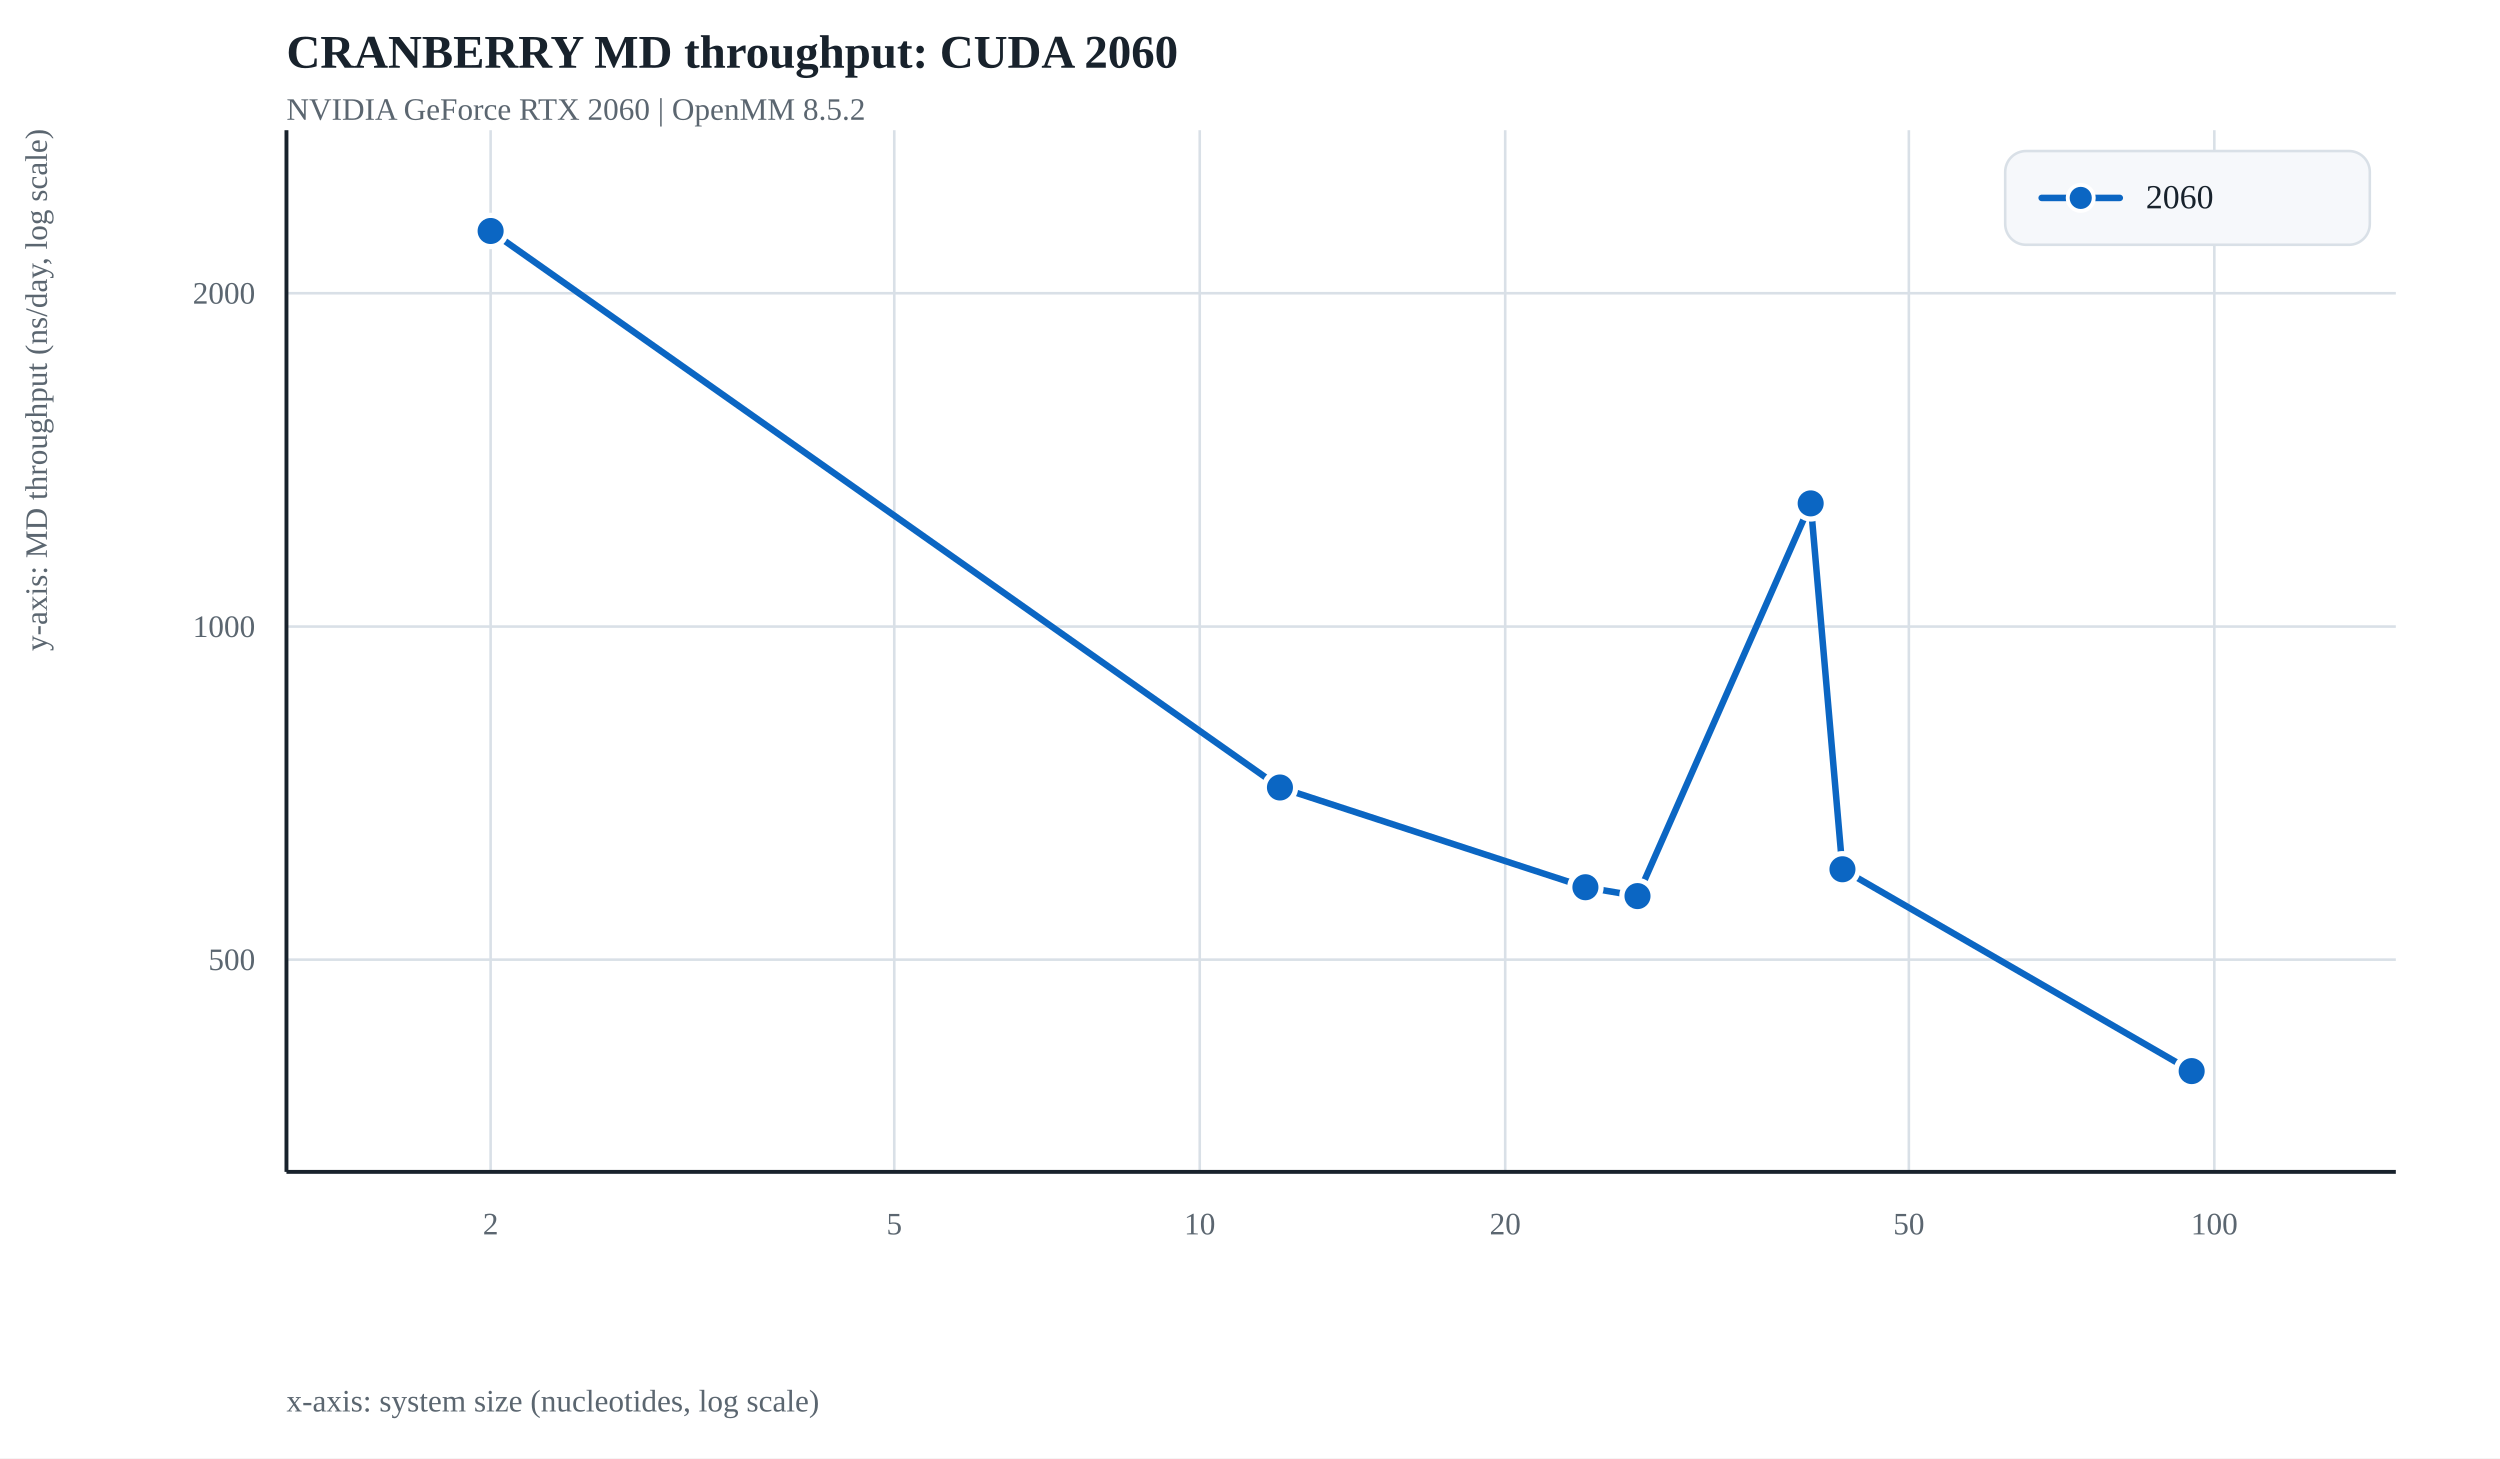
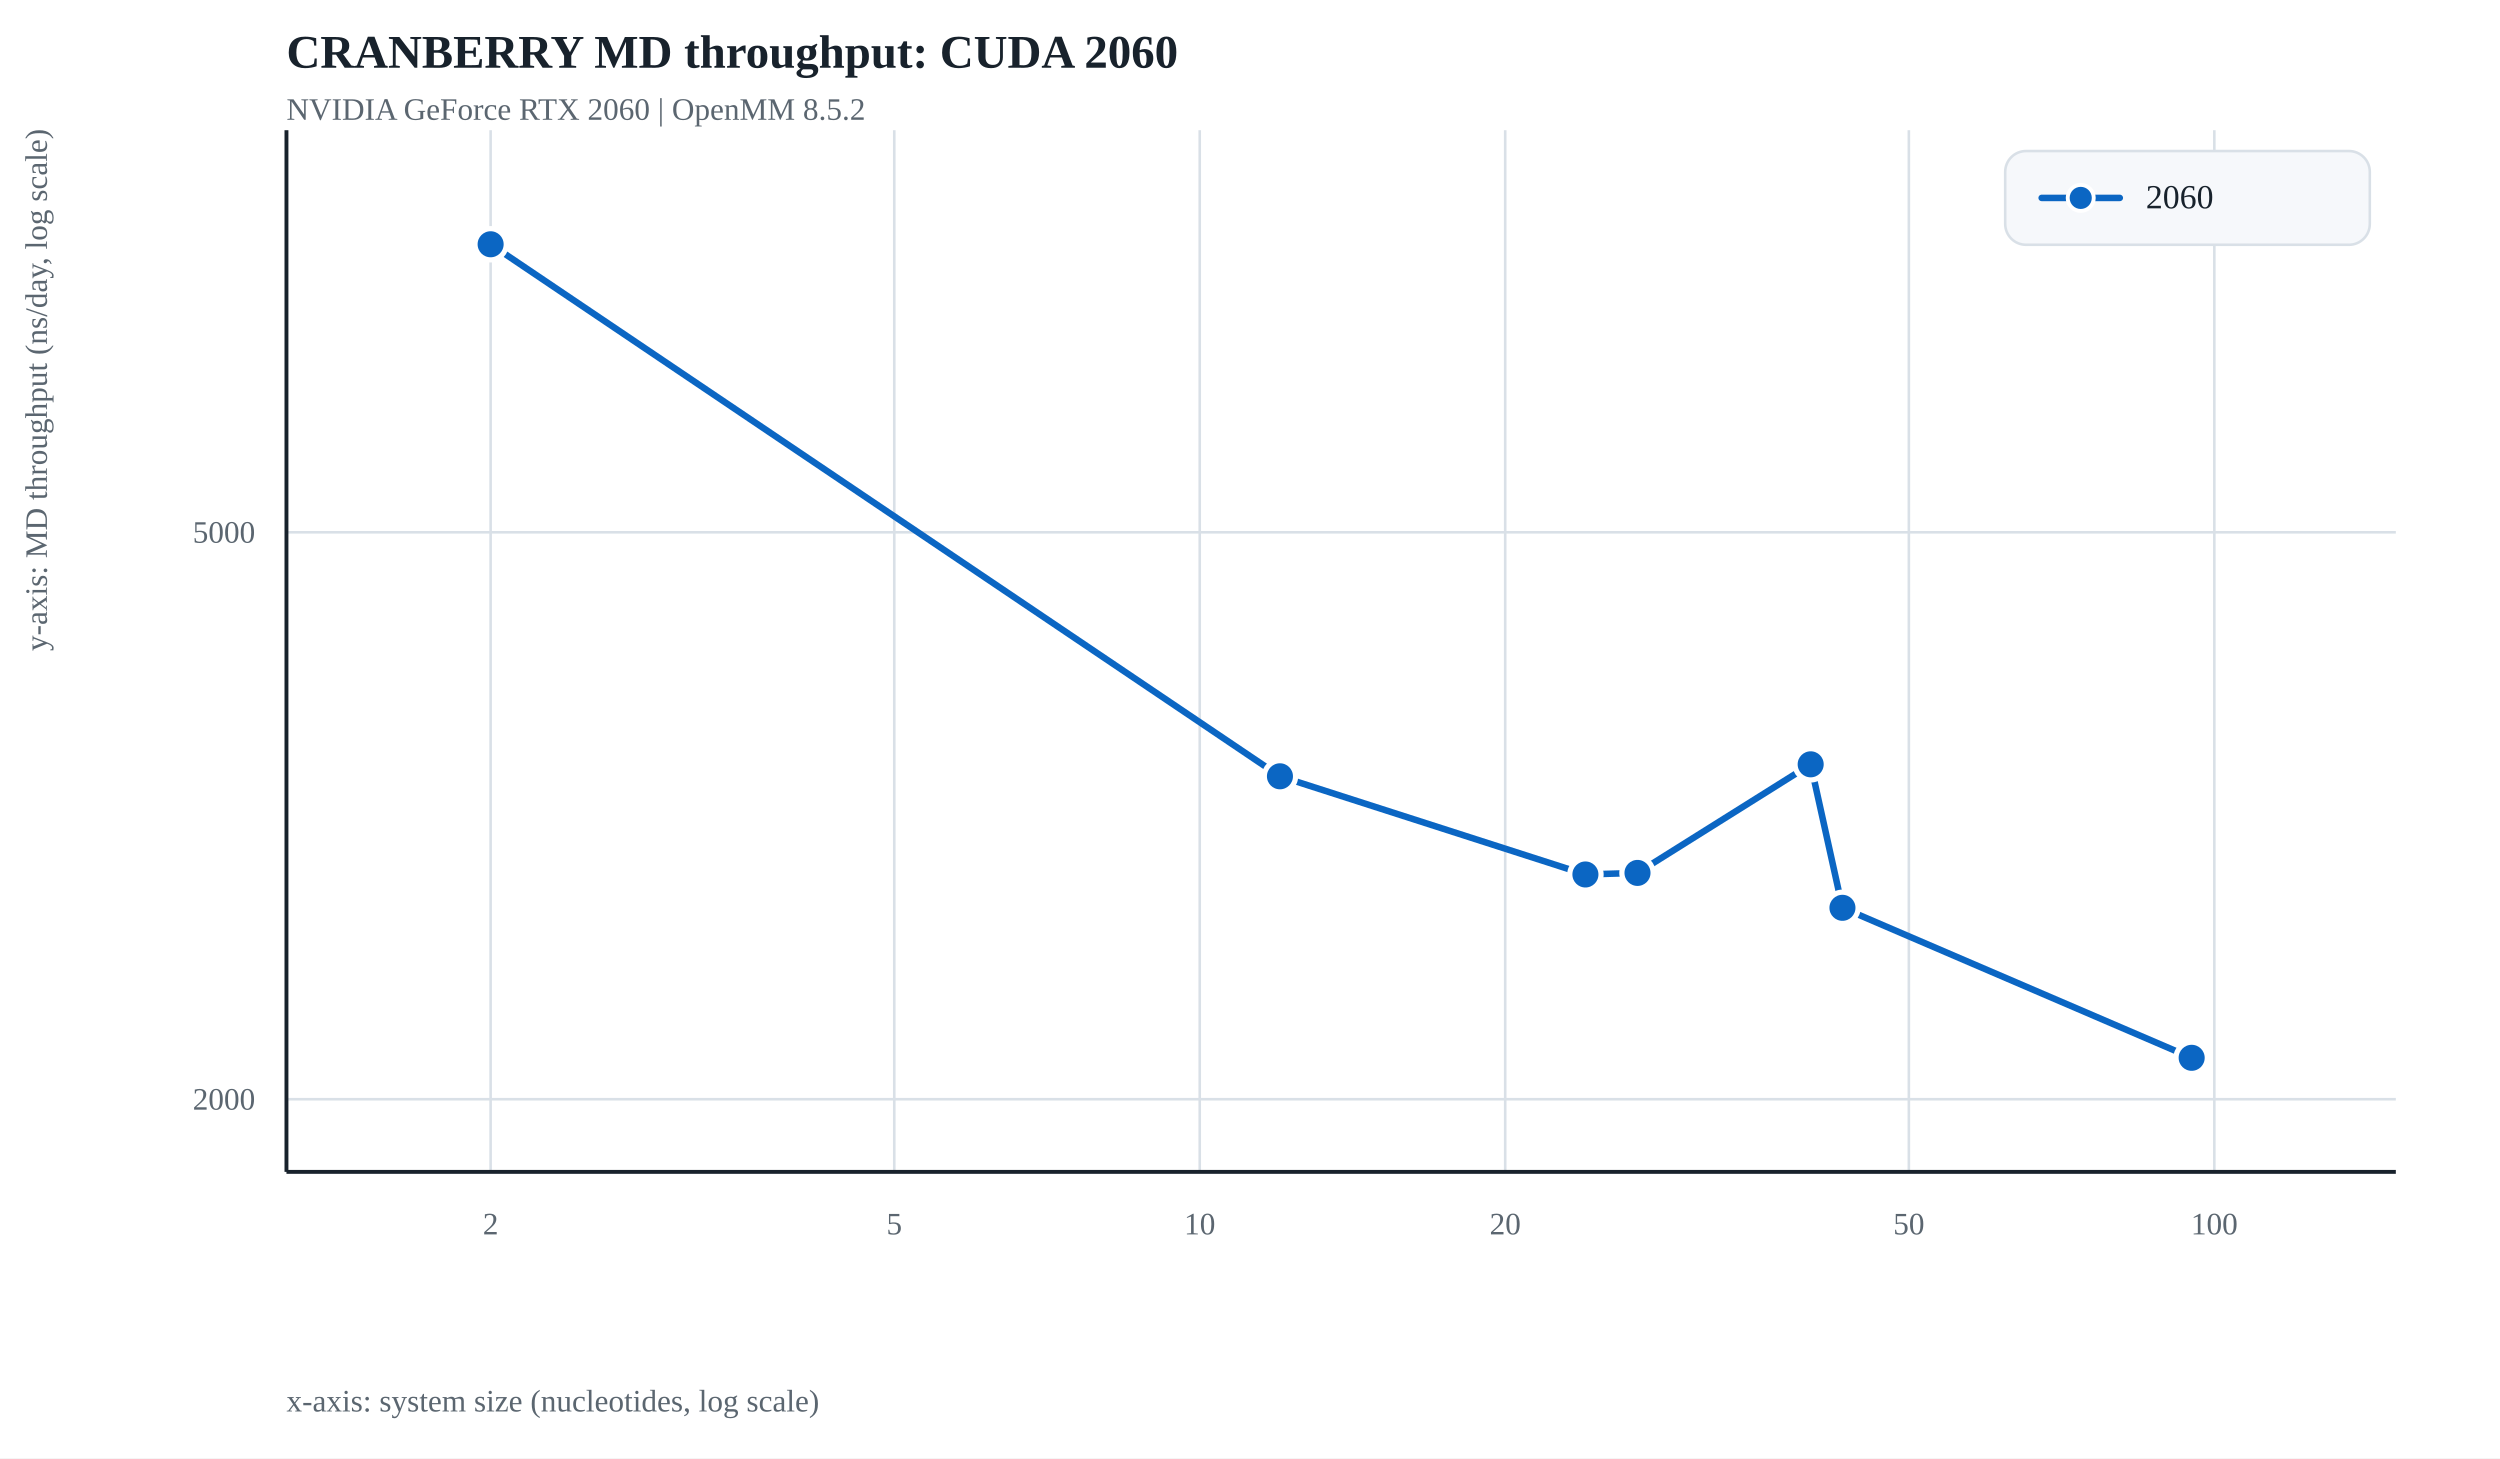
<svg xmlns="http://www.w3.org/2000/svg" width="960" height="560" viewBox="0 0 960 560" role="img" aria-labelledby="title desc">
  <rect width="100%" height="100%" fill="#ffffff" />
  <text x="110" y="26" font-size="18" font-weight="700" fill="#18222c">CRANBERRY MD throughput: CUDA 2060</text>
  <text x="110" y="46" font-size="12" fill="#5b6670">NVIDIA GeForce RTX 2060 | OpenMM 8.5.2</text>
  <text x="110" y="542" font-size="12" fill="#5b6670">x-axis: system size (nucleotides, log scale)</text>
  <text x="18" y="250.0" transform="rotate(-90 18 250.0)" font-size="12" fill="#5b6670">y-axis: MD throughput (ns/day, log scale)</text>
  <g>
    <line x1="188.4" y1="50" x2="188.4" y2="450" stroke="#d9e0e7" stroke-width="1" />
    <text x="188.4" y="474" text-anchor="middle" font-size="12" fill="#5b6670">2</text>
    <line x1="343.4" y1="50" x2="343.4" y2="450" stroke="#d9e0e7" stroke-width="1" />
    <text x="343.4" y="474" text-anchor="middle" font-size="12" fill="#5b6670">5</text>
    <line x1="460.7" y1="50" x2="460.7" y2="450" stroke="#d9e0e7" stroke-width="1" />
    <text x="460.7" y="474" text-anchor="middle" font-size="12" fill="#5b6670">10</text>
    <line x1="578.0" y1="50" x2="578.0" y2="450" stroke="#d9e0e7" stroke-width="1" />
    <text x="578.0" y="474" text-anchor="middle" font-size="12" fill="#5b6670">20</text>
    <line x1="733.0" y1="50" x2="733.0" y2="450" stroke="#d9e0e7" stroke-width="1" />
    <text x="733.0" y="474" text-anchor="middle" font-size="12" fill="#5b6670">50</text>
    <line x1="850.3" y1="50" x2="850.3" y2="450" stroke="#d9e0e7" stroke-width="1" />
    <text x="850.3" y="474" text-anchor="middle" font-size="12" fill="#5b6670">100</text>
-     <line x1="110" y1="368.5" x2="920" y2="368.5" stroke="#d9e0e7" stroke-width="1" />
-     <text x="98" y="372.5" text-anchor="end" font-size="12" fill="#5b6670">500</text>
-     <line x1="110" y1="240.6" x2="920" y2="240.6" stroke="#d9e0e7" stroke-width="1" />
-     <text x="98" y="244.6" text-anchor="end" font-size="12" fill="#5b6670">1000</text>
-     <line x1="110" y1="112.6" x2="920" y2="112.6" stroke="#d9e0e7" stroke-width="1" />
-     <text x="98" y="116.6" text-anchor="end" font-size="12" fill="#5b6670">2000</text>
+     <line x1="110" y1="422.1" x2="920" y2="422.1" stroke="#d9e0e7" stroke-width="1" />
+     <text x="98" y="426.1" text-anchor="end" font-size="12" fill="#5b6670">2000</text>
+     <line x1="110" y1="204.4" x2="920" y2="204.4" stroke="#d9e0e7" stroke-width="1" />
+     <text x="98" y="208.4" text-anchor="end" font-size="12" fill="#5b6670">5000</text>
  </g>
  <line x1="110" y1="450" x2="920" y2="450" stroke="#18222c" stroke-width="1.5" />
  <line x1="110" y1="50" x2="110" y2="450" stroke="#18222c" stroke-width="1.5" />
-   <polyline points="188.4,88.7 491.5,302.4 608.8,340.7 628.8,344.1 695.3,193.3 707.5,333.8 841.6,411.3" fill="none" stroke="#0b66c3" stroke-width="2.5" stroke-linejoin="round" stroke-linecap="round" />
+   <polyline points="188.4,93.8 491.5,298.1 608.8,335.8 628.8,335.2 695.3,293.5 707.5,348.6 841.6,406.2" fill="none" stroke="#0b66c3" stroke-width="2.5" stroke-linejoin="round" stroke-linecap="round" />
  <g>
-     <circle cx="188.4" cy="88.7" r="6" fill="#0b66c3" stroke="#ffffff" stroke-width="2" />
-     <circle cx="491.5" cy="302.4" r="6" fill="#0b66c3" stroke="#ffffff" stroke-width="2" />
-     <circle cx="608.8" cy="340.7" r="6" fill="#0b66c3" stroke="#ffffff" stroke-width="2" />
-     <circle cx="628.8" cy="344.1" r="6" fill="#0b66c3" stroke="#ffffff" stroke-width="2" />
-     <circle cx="695.3" cy="193.3" r="6" fill="#0b66c3" stroke="#ffffff" stroke-width="2" />
-     <circle cx="707.5" cy="333.8" r="6" fill="#0b66c3" stroke="#ffffff" stroke-width="2" />
-     <circle cx="841.6" cy="411.3" r="6" fill="#0b66c3" stroke="#ffffff" stroke-width="2" />
+     <circle cx="188.4" cy="93.8" r="6" fill="#0b66c3" stroke="#ffffff" stroke-width="2" />
+     <circle cx="491.5" cy="298.1" r="6" fill="#0b66c3" stroke="#ffffff" stroke-width="2" />
+     <circle cx="608.8" cy="335.8" r="6" fill="#0b66c3" stroke="#ffffff" stroke-width="2" />
+     <circle cx="628.8" cy="335.2" r="6" fill="#0b66c3" stroke="#ffffff" stroke-width="2" />
+     <circle cx="695.3" cy="293.5" r="6" fill="#0b66c3" stroke="#ffffff" stroke-width="2" />
+     <circle cx="707.5" cy="348.6" r="6" fill="#0b66c3" stroke="#ffffff" stroke-width="2" />
+     <circle cx="841.6" cy="406.2" r="6" fill="#0b66c3" stroke="#ffffff" stroke-width="2" />
  </g>
  <g transform="translate(770,58)">
    <rect x="0" y="0" width="140" height="36" rx="8" fill="#f6f8fb" stroke="#d9e0e7" />
    <line x1="14" y1="18" x2="44" y2="18" stroke="#0b66c3" stroke-width="2.5" stroke-linecap="round" />
    <circle cx="29" cy="18" r="5" fill="#0b66c3" stroke="#ffffff" stroke-width="1.5" />
    <text x="54" y="22" font-size="13" fill="#18222c">2060</text>
  </g>
</svg>
